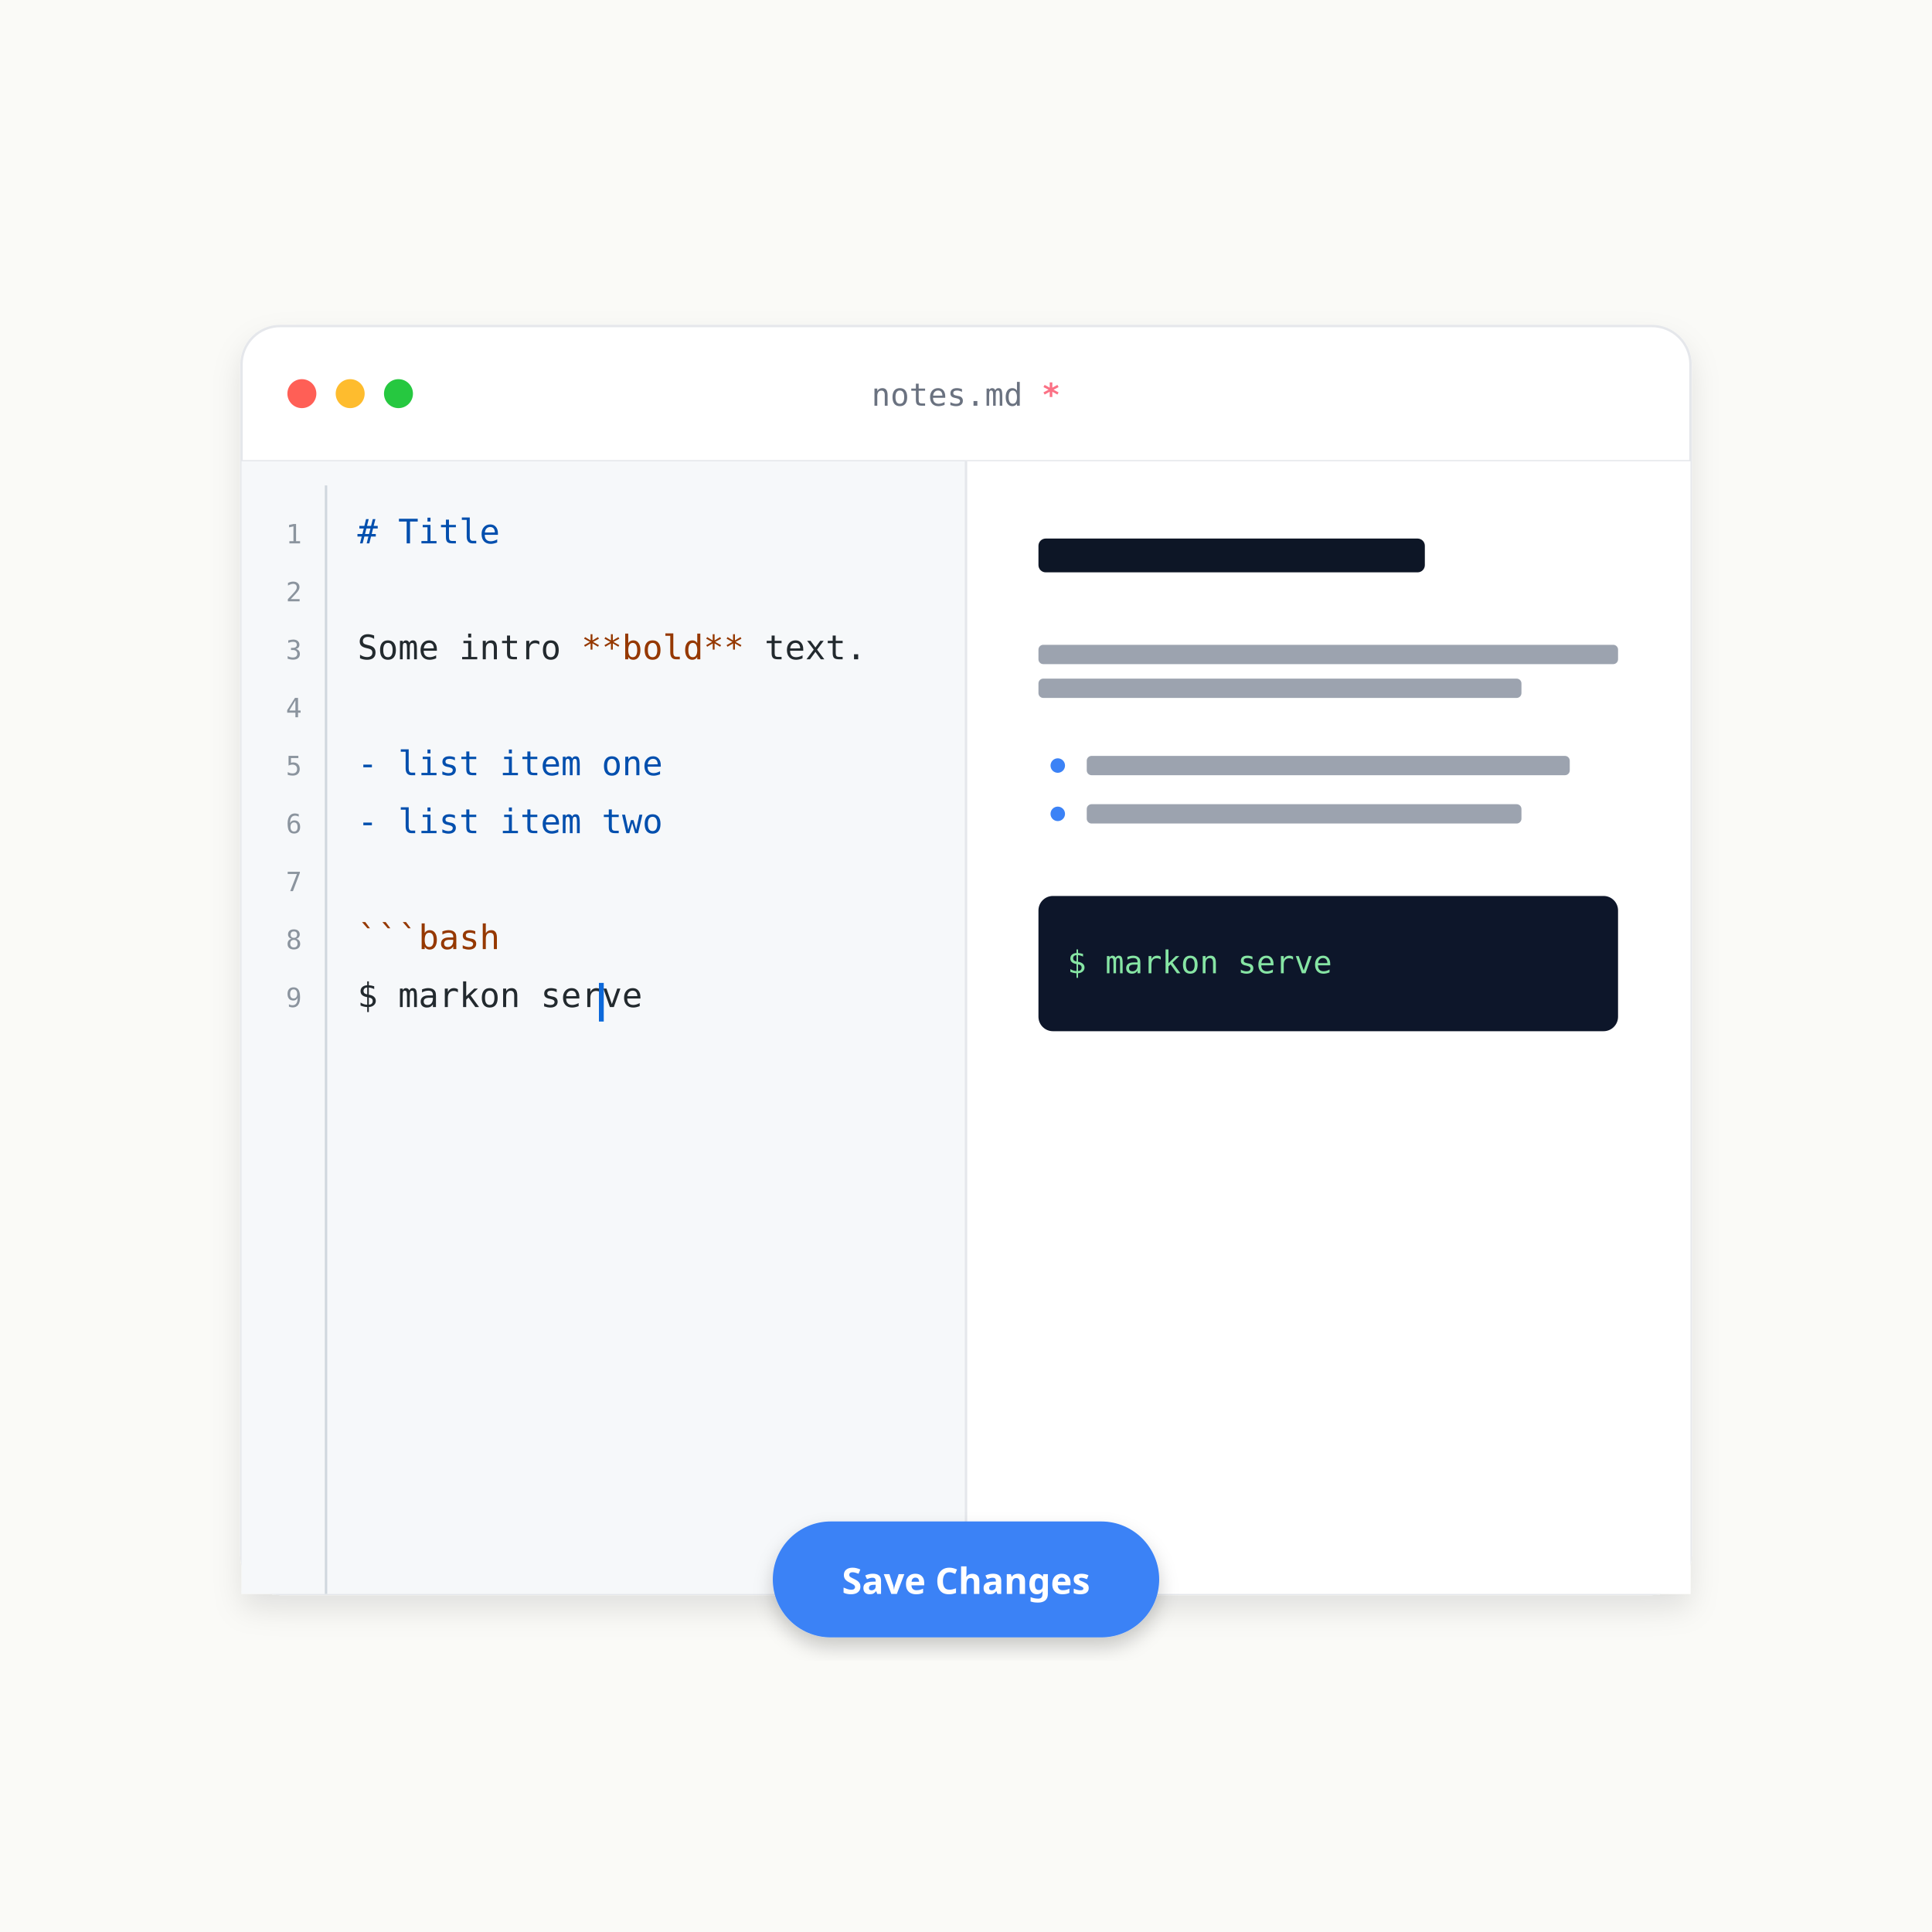
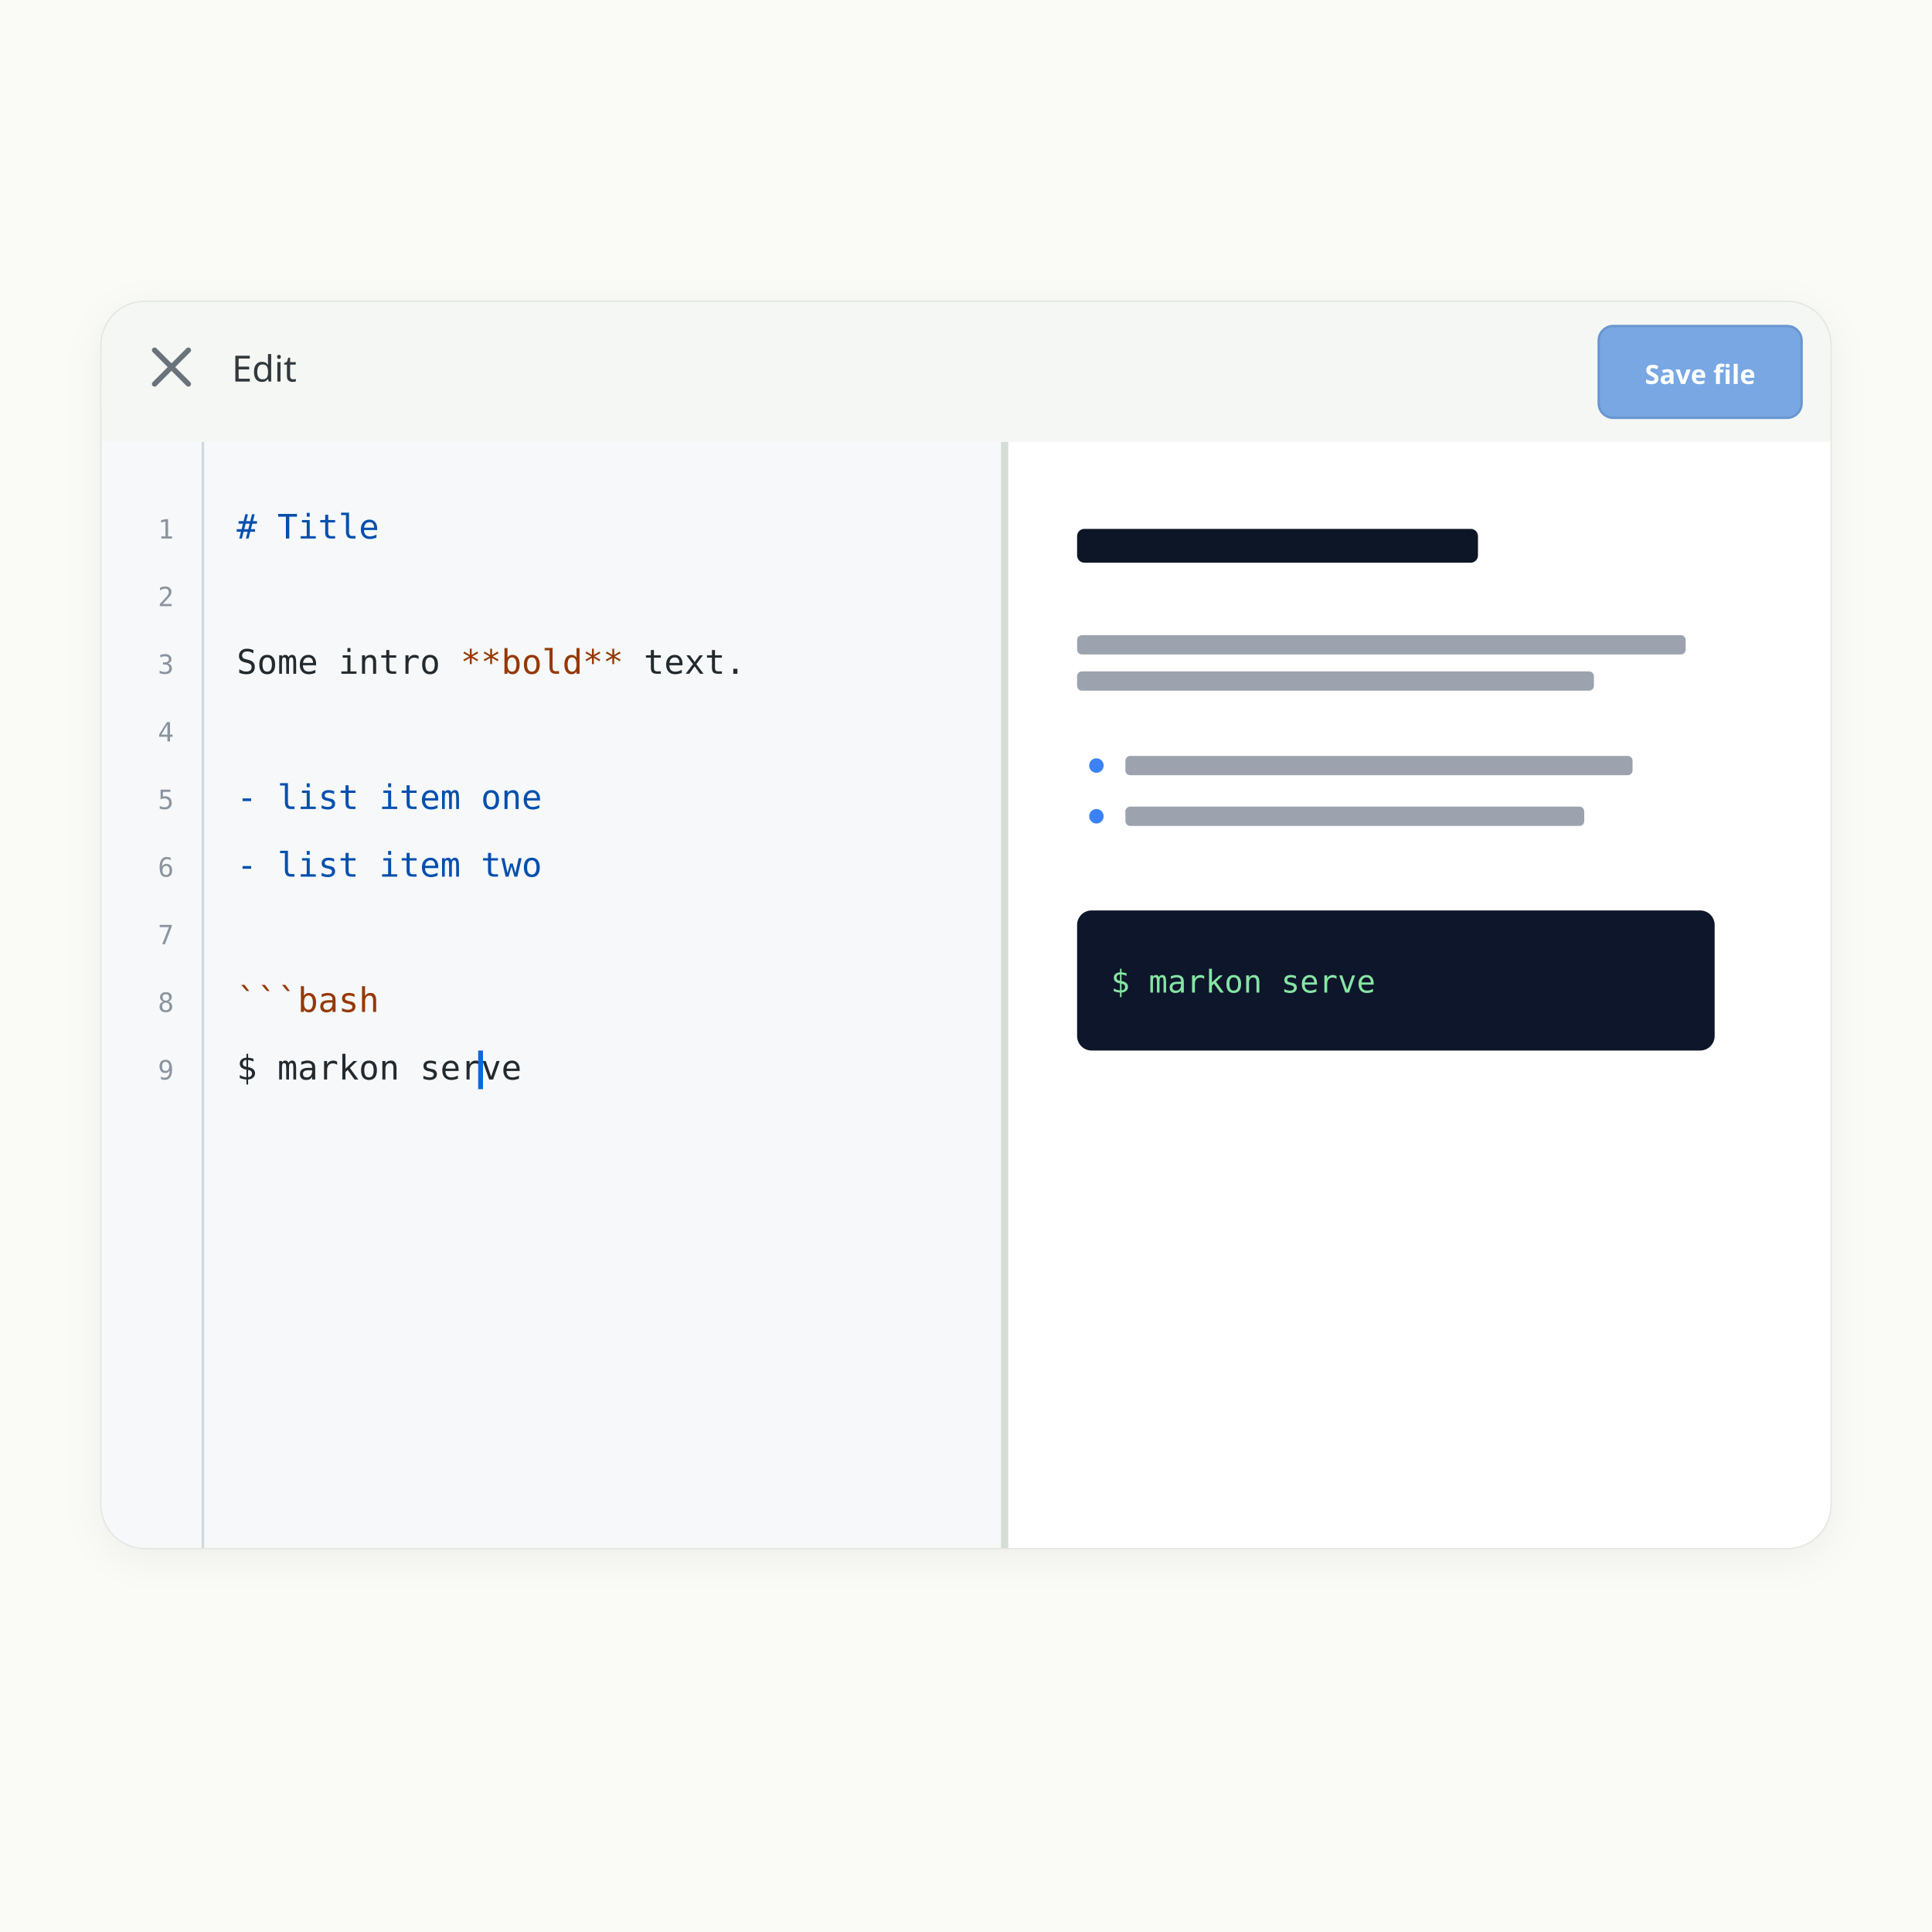
<svg xmlns="http://www.w3.org/2000/svg" viewBox="0 0 800 800" width="800" height="800">
  <defs>
-     <filter id="sh" x="-20%" y="-20%" width="140%" height="140%">
-       <feGaussianBlur in="SourceAlpha" stdDeviation="6" />
-       <feOffset dy="6" />
-       <feComponentTransfer>
-         <feFuncA type="linear" slope="0.10" />
-       </feComponentTransfer>
-       <feMerge>
-         <feMergeNode />
-         <feMergeNode in="SourceGraphic" />
-       </feMerge>
+     <filter id="window-shadow" x="-12%" y="-12%" width="124%" height="130%">
+       <feDropShadow dx="0" dy="4" stdDeviation="8" flood-color="#1F2937" flood-opacity=".05" />
    </filter>
-     <filter id="btnSh" x="-20%" y="-20%" width="140%" height="140%">
-       <feGaussianBlur in="SourceAlpha" stdDeviation="4" />
-       <feOffset dy="4" />
-       <feComponentTransfer>
-         <feFuncA type="linear" slope="0.20" />
-       </feComponentTransfer>
-       <feMerge>
-         <feMergeNode />
-         <feMergeNode in="SourceGraphic" />
-       </feMerge>
-     </filter>
-     <clipPath id="cardClip">
-       <rect x="100" y="135" width="600" height="525" rx="16" />
+     <clipPath id="window-clip">
+       <rect x="42" y="76" width="716" height="516" rx="18" />
    </clipPath>
  </defs>
  <rect width="800" height="800" fill="#FAFAF7" />
-   <g transform="translate(0 15)">
-     <g filter="url(#sh)">
-       <rect x="100" y="120" width="600" height="525" rx="16" fill="#FFFFFF" stroke="#E5E7EB" />
-       <circle cx="125" cy="148" r="6" fill="#FF5F57" />
-       <circle cx="145" cy="148" r="6" fill="#FEBC2E" />
-       <circle cx="165" cy="148" r="6" fill="#28C840" />
-       <text x="400" y="153" font-family="ui-monospace, SFMono-Regular, Menlo, monospace" font-size="13" fill="#6B7280" text-anchor="middle">notes.md
-       <tspan fill="#FB7185" font-weight="700">  *</tspan>
-       </text>
-       <line x1="100" y1="176" x2="700" y2="176" stroke="#E5E7EB" />
-       <g clip-path="url(#cardClip)">
-         <rect x="100" y="176" width="300" height="469" fill="#F6F8FA" />
-         <g font-family="ui-monospace, SFMono-Regular, Menlo, monospace" font-size="11" fill="#8B949E">
-           <text x="125" y="210" text-anchor="end">1</text>
-           <text x="125" y="234" text-anchor="end">2</text>
-           <text x="125" y="258" text-anchor="end">3</text>
-           <text x="125" y="282" text-anchor="end">4</text>
-           <text x="125" y="306" text-anchor="end">5</text>
-           <text x="125" y="330" text-anchor="end">6</text>
-           <text x="125" y="354" text-anchor="end">7</text>
-           <text x="125" y="378" text-anchor="end">8</text>
-           <text x="125" y="402" text-anchor="end">9</text>
-         </g>
-         <line x1="135" y1="186" x2="135" y2="645" stroke="#D0D7DE" />
-         <g font-family="ui-monospace, SFMono-Regular, Menlo, monospace" font-size="14" fill="#24292F">
-           <text x="148" y="210" fill="#0550AE"># Title</text>
-           <text x="148" y="234" />
-           <text x="148" y="258">Some intro <tspan fill="#953800">**bold**</tspan> text.</text>
-           <text x="148" y="282" />
-           <text x="148" y="306" fill="#0550AE">- list item one</text>
-           <text x="148" y="330" fill="#0550AE">- list item two</text>
-           <text x="148" y="354" />
-           <text x="148" y="378" fill="#953800">```bash</text>
-           <text x="148" y="402">$ markon serve</text>
-         </g>
-         <rect x="248" y="392" width="2" height="16" fill="#0969DA" />
-         <rect x="400" y="176" width="300" height="469" fill="#FFFFFF" />
-         <rect x="430" y="208" rx="3" width="160" height="14" fill="#111827" />
-         <rect x="430" y="252" rx="2" width="240" height="8" fill="#9CA3AF" />
-         <rect x="430" y="266" rx="2" width="200" height="8" fill="#9CA3AF" />
-         <circle cx="438" cy="302" r="3" fill="#3B82F6" />
-         <rect x="450" y="298" rx="2" width="200" height="8" fill="#9CA3AF" />
-         <circle cx="438" cy="322" r="3" fill="#3B82F6" />
-         <rect x="450" y="318" rx="2" width="180" height="8" fill="#9CA3AF" />
-         <rect x="430" y="356" rx="6" width="240" height="56" fill="#0F172A" />
-         <text x="442" y="388" font-family="ui-monospace, SFMono-Regular, Menlo, monospace" font-size="13" fill="#86E5A4">$ markon serve</text>
-         <line x1="400" y1="176" x2="400" y2="645" stroke="#E5E7EB" />
+   <g transform="translate(0 49)" filter="url(#window-shadow)">
+     <rect x="42" y="76" width="716" height="516" rx="18" fill="#FFFFFF" stroke="#E1E5E0" />
+     <rect x="42" y="76" width="716" height="58" rx="18" fill="#F5F7F4" />
+     <path d="M42 112h716v22H42z" fill="#F5F7F4" />
+     <path d="m64 96 14 14m0-14-14 14" stroke="#69737A" stroke-width="2.2" stroke-linecap="round" />
+     <text x="96" y="109" fill="#30383D" font-family="system-ui, sans-serif" font-size="15" font-weight="400">Edit</text>
+     <rect x="662" y="86" width="84" height="38" rx="6" fill="#78A7E3" stroke="#6896D1" />
+     <text x="704" y="110" fill="#FFFFFF" font-family="system-ui, sans-serif" font-size="11" font-weight="650" text-anchor="middle">Save file</text>
+     <g clip-path="url(#window-clip)">
+       <rect x="42" y="134" width="374" height="458" fill="#F6F8FA" />
+       <line x1="84" y1="134" x2="84" y2="592" stroke="#D0D7DE" />
+       <g font-family="ui-monospace, SFMono-Regular, Menlo, monospace" font-size="11" fill="#8B949E" text-anchor="end">
+         <text x="72" y="174">1</text>
+         <text x="72" y="202">2</text>
+         <text x="72" y="230">3</text>
+         <text x="72" y="258">4</text>
+         <text x="72" y="286">5</text>
+         <text x="72" y="314">6</text>
+         <text x="72" y="342">7</text>
+         <text x="72" y="370">8</text>
+         <text x="72" y="398">9</text>
      </g>
-     </g>
-     <g filter="url(#btnSh)">
-       <rect x="320" y="615" width="160" height="48" rx="24" fill="#3B82F6" />
-       <text x="400" y="645" font-family="ui-sans-serif, system-ui" font-size="15" font-weight="700" fill="#FFFFFF" text-anchor="middle">Save Changes</text>
+       <g font-family="ui-monospace, SFMono-Regular, Menlo, monospace" font-size="14" fill="#24292F">
+         <text x="98" y="174" fill="#0550AE"># Title</text>
+         <text x="98" y="230">Some intro <tspan fill="#953800">**bold**</tspan> text.</text>
+         <text x="98" y="286" fill="#0550AE">- list item one</text>
+         <text x="98" y="314" fill="#0550AE">- list item two</text>
+         <text x="98" y="370" fill="#953800">```bash</text>
+         <text x="98" y="398">$ markon serve</text>
+       </g>
+       <rect x="198" y="386" width="2" height="16" fill="#0969DA" />
+       <rect x="416" y="134" width="342" height="458" fill="#FFFFFF" />
+       <line x1="416" y1="134" x2="416" y2="592" stroke="#D5DDD7" stroke-width="3" />
+       <rect x="446" y="170" width="166" height="14" rx="3" fill="#111827" />
+       <rect x="446" y="214" width="252" height="8" rx="2" fill="#9CA3AF" />
+       <rect x="446" y="229" width="214" height="8" rx="2" fill="#9CA3AF" />
+       <circle cx="454" cy="268" r="3" fill="#3B82F6" />
+       <rect x="466" y="264" width="210" height="8" rx="2" fill="#9CA3AF" />
+       <circle cx="454" cy="289" r="3" fill="#3B82F6" />
+       <rect x="466" y="285" width="190" height="8" rx="2" fill="#9CA3AF" />
+       <rect x="446" y="328" width="264" height="58" rx="6" fill="#0F172A" />
+       <text x="460" y="362" font-family="ui-monospace, SFMono-Regular, Menlo, monospace" font-size="13" fill="#86E5A4">$ markon serve</text>
    </g>
  </g>
</svg>
